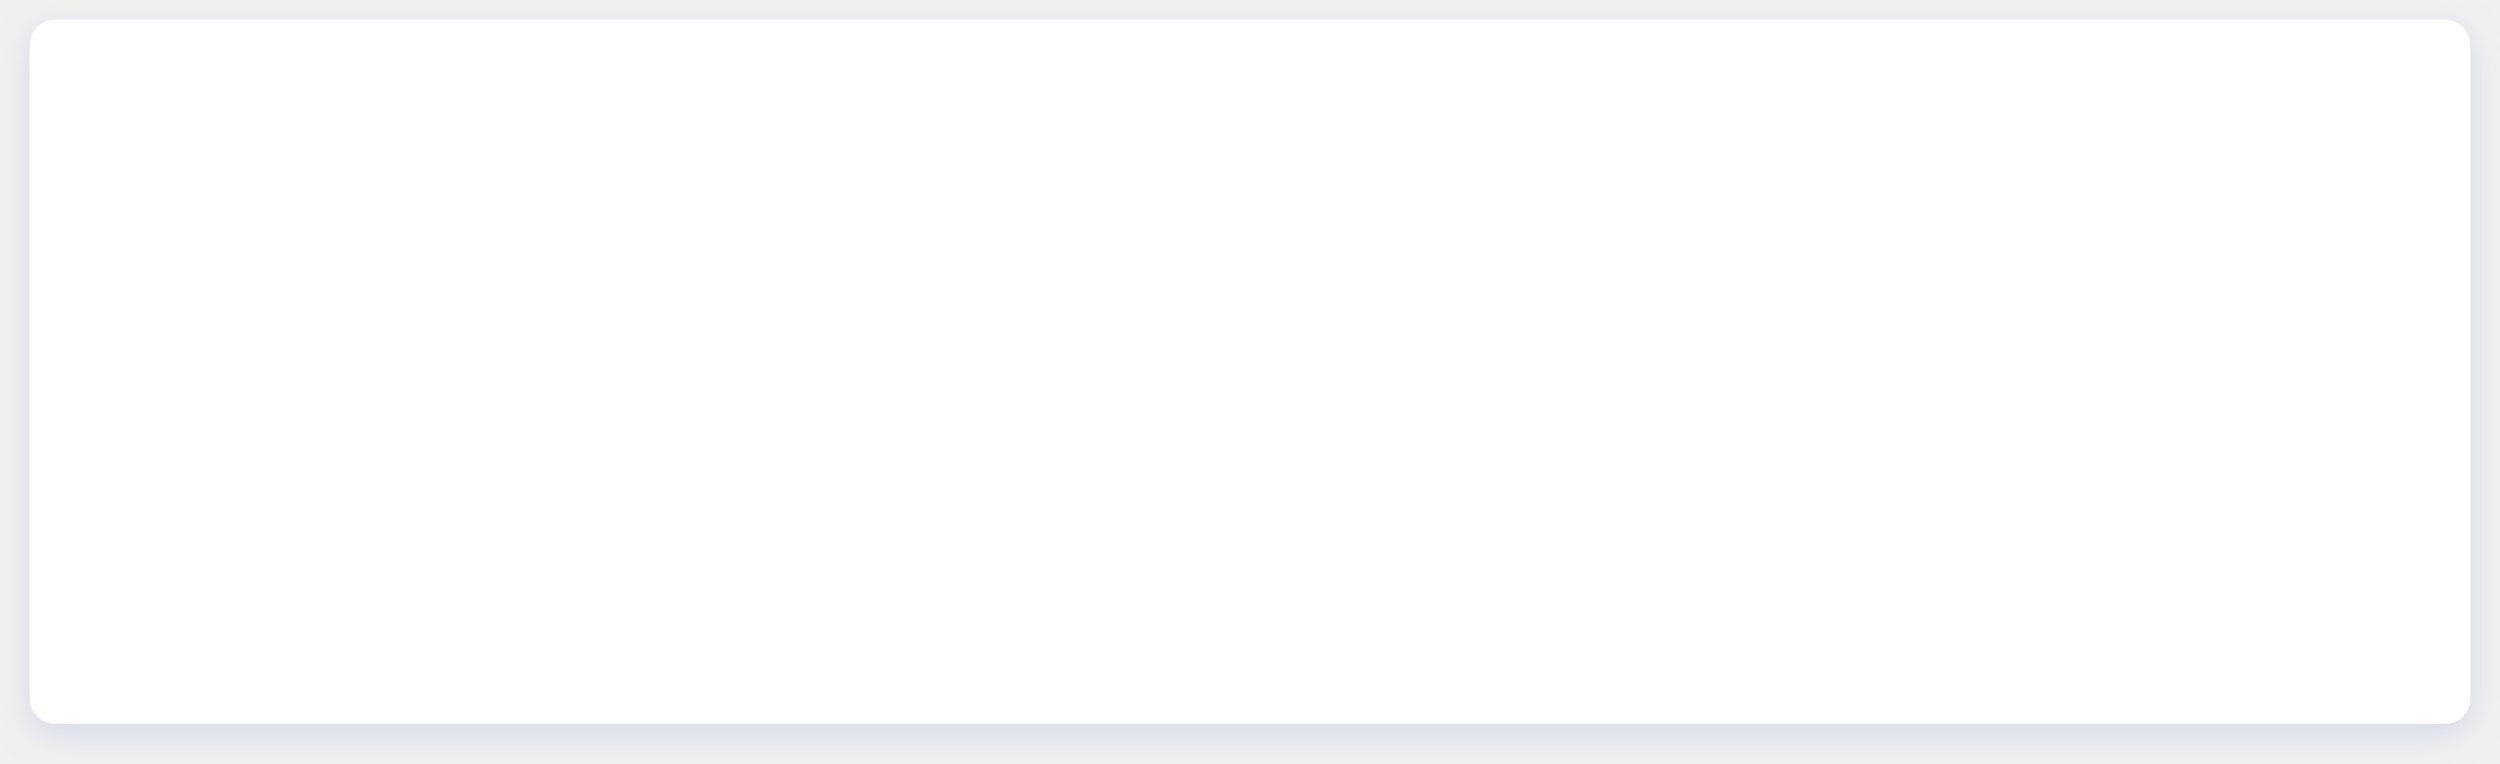
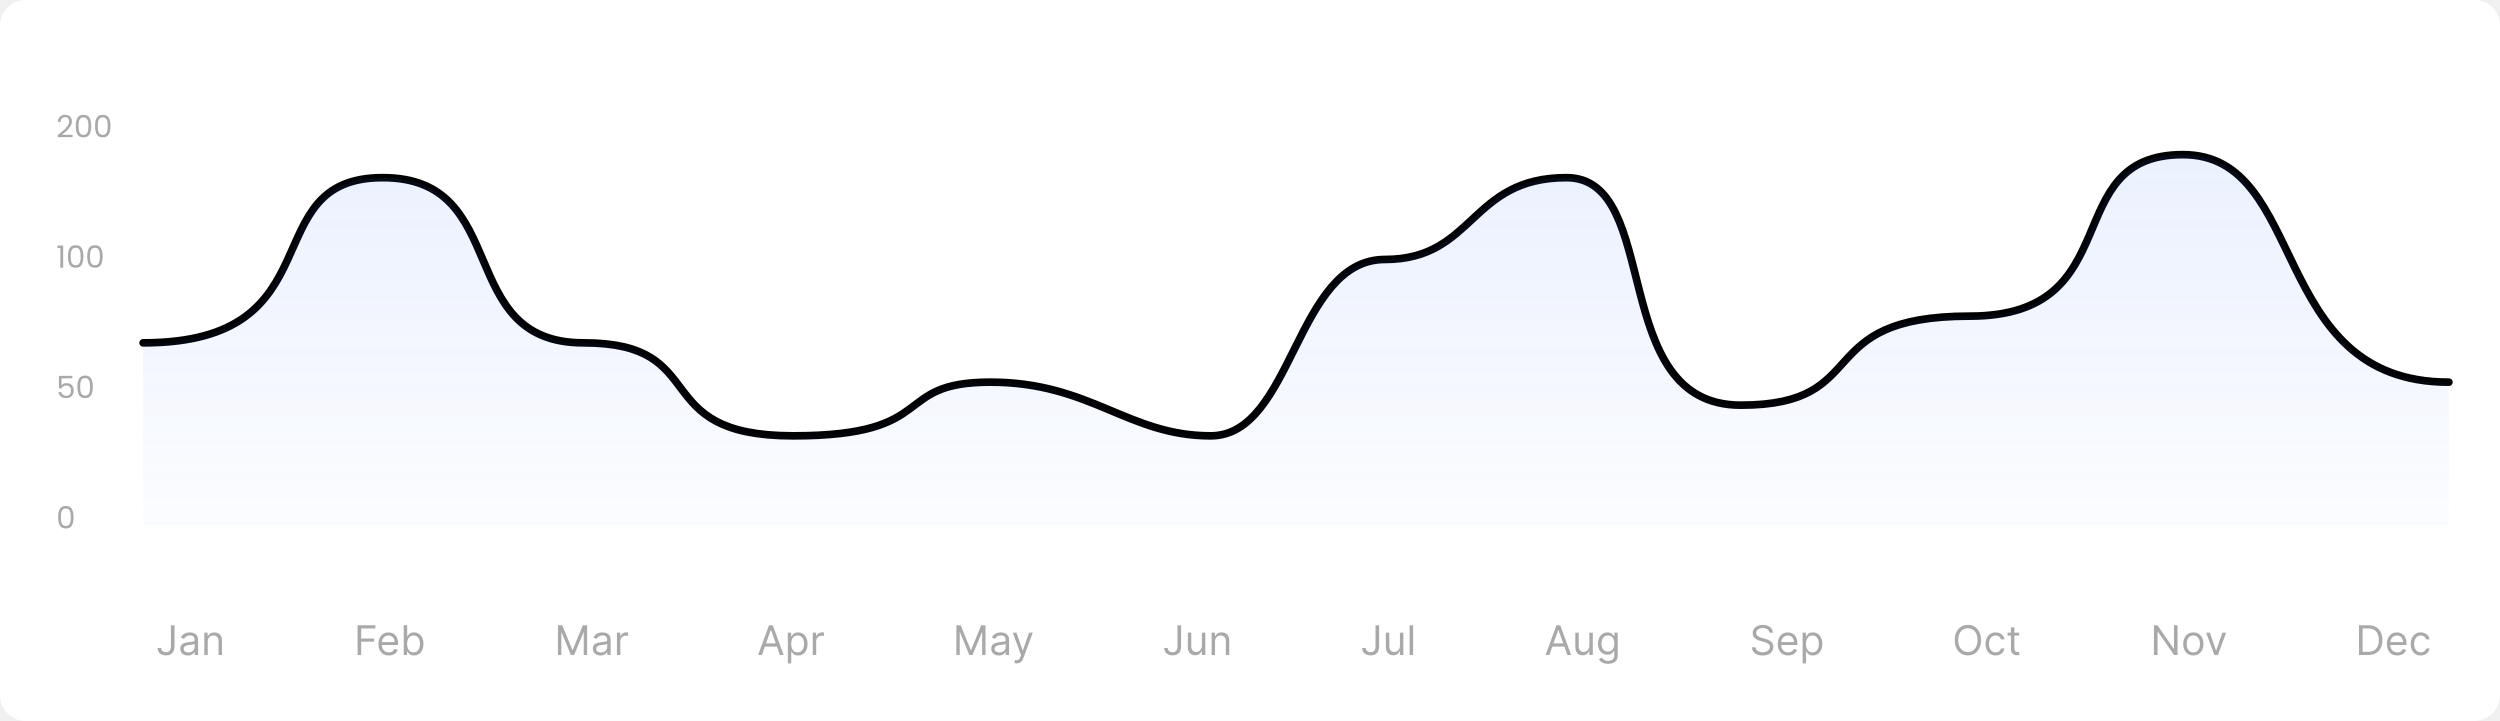
- <svg xmlns="http://www.w3.org/2000/svg" width="1002" height="306" viewBox="0 0 1002 306" fill="none">
-   <g filter="url(#filter0_d_42_1021)">
-     <path d="M12 18C12 12.477 16.477 8 22 8H980C985.523 8 990 12.477 990 18V280C990 285.523 985.523 290 980 290H22C16.477 290 12 285.523 12 280V18Z" fill="white" />
-   </g>
+ <svg xmlns="http://www.w3.org/2000/svg" width="1068" height="308" viewBox="0 0 1068 308" fill="none">
+   <path d="M0 10.92C0 4.889 4.889 0 10.92 0H1057.08C1063.11 0 1068 4.889 1068 10.92V297.031C1068 303.062 1063.11 307.951 1057.08 307.951H10.92C4.889 307.951 0 303.062 0 297.031V10.92Z" fill="white" />
+   <path d="M24.693 57.725C25.802 56.834 26.672 56.104 27.3 55.536C27.93 54.96 28.458 54.361 28.886 53.741C29.323 53.112 29.541 52.496 29.541 51.893C29.541 51.325 29.401 50.88 29.122 50.557C28.851 50.225 28.41 50.059 27.799 50.059C27.204 50.059 26.741 50.247 26.409 50.622C26.086 50.989 25.911 51.483 25.885 52.103H24.732C24.767 51.125 25.064 50.369 25.623 49.836C26.182 49.303 26.903 49.037 27.785 49.037C28.685 49.037 29.397 49.286 29.921 49.784C30.454 50.282 30.721 50.967 30.721 51.841C30.721 52.566 30.502 53.274 30.066 53.964C29.637 54.645 29.148 55.248 28.598 55.772C28.047 56.288 27.344 56.891 26.488 57.581H30.996V58.577H24.693V57.725ZM32.374 53.846C32.374 52.343 32.619 51.173 33.108 50.334C33.597 49.486 34.454 49.063 35.677 49.063C36.891 49.063 37.743 49.486 38.232 50.334C38.721 51.173 38.966 52.343 38.966 53.846C38.966 55.375 38.721 56.563 38.232 57.41C37.743 58.258 36.891 58.681 35.677 58.681C34.454 58.681 33.597 58.258 33.108 57.41C32.619 56.563 32.374 55.375 32.374 53.846ZM37.786 53.846C37.786 53.086 37.734 52.444 37.629 51.92C37.533 51.387 37.328 50.959 37.013 50.635C36.708 50.312 36.262 50.151 35.677 50.151C35.083 50.151 34.628 50.312 34.314 50.635C34.008 50.959 33.803 51.387 33.698 51.92C33.602 52.444 33.554 53.086 33.554 53.846C33.554 54.632 33.602 55.292 33.698 55.825C33.803 56.358 34.008 56.786 34.314 57.109C34.628 57.432 35.083 57.594 35.677 57.594C36.262 57.594 36.708 57.432 37.013 57.109C37.328 56.786 37.533 56.358 37.629 55.825C37.734 55.292 37.786 54.632 37.786 53.846ZM40.603 53.846C40.603 52.343 40.848 51.173 41.337 50.334C41.826 49.486 42.682 49.063 43.905 49.063C45.12 49.063 45.971 49.486 46.461 50.334C46.95 51.173 47.194 52.343 47.194 53.846C47.194 55.375 46.95 56.563 46.461 57.41C45.971 58.258 45.12 58.681 43.905 58.681C42.682 58.681 41.826 58.258 41.337 57.41C40.848 56.563 40.603 55.375 40.603 53.846ZM46.015 53.846C46.015 53.086 45.963 52.444 45.858 51.92C45.762 51.387 45.556 50.959 45.242 50.635C44.936 50.312 44.491 50.151 43.905 50.151C43.311 50.151 42.857 50.312 42.542 50.635C42.237 50.959 42.031 51.387 41.926 51.92C41.83 52.444 41.782 53.086 41.782 53.846C41.782 54.632 41.83 55.292 41.926 55.825C42.031 56.358 42.237 56.786 42.542 57.109C42.857 57.432 43.311 57.594 43.905 57.594C44.491 57.594 44.936 57.432 45.242 57.109C45.556 56.786 45.762 56.358 45.858 55.825C45.963 55.292 46.015 54.632 46.015 53.846Z" fill="#A9A9A9" />
+   <path d="M24.522 105.988V104.9H26.986V114.374H25.78V105.988H24.522ZM29.034 109.539C29.034 108.036 29.279 106.866 29.768 106.027C30.257 105.179 31.114 104.756 32.337 104.756C33.551 104.756 34.403 105.179 34.892 106.027C35.381 106.866 35.626 108.036 35.626 109.539C35.626 111.068 35.381 112.256 34.892 113.103C34.403 113.951 33.551 114.374 32.337 114.374C31.114 114.374 30.257 113.951 29.768 113.103C29.279 112.256 29.034 111.068 29.034 109.539ZM34.446 109.539C34.446 108.779 34.394 108.137 34.289 107.612C34.193 107.08 33.988 106.651 33.673 106.328C33.367 106.005 32.922 105.843 32.337 105.843C31.743 105.843 31.288 106.005 30.974 106.328C30.668 106.651 30.463 107.08 30.358 107.612C30.262 108.137 30.214 108.779 30.214 109.539C30.214 110.325 30.262 110.985 30.358 111.518C30.463 112.05 30.668 112.479 30.974 112.802C31.288 113.125 31.743 113.287 32.337 113.287C32.922 113.287 33.367 113.125 33.673 112.802C33.988 112.479 34.193 112.05 34.289 111.518C34.394 110.985 34.446 110.325 34.446 109.539ZM37.263 109.539C37.263 108.036 37.508 106.866 37.997 106.027C38.486 105.179 39.342 104.756 40.565 104.756C41.779 104.756 42.631 105.179 43.12 106.027C43.61 106.866 43.854 108.036 43.854 109.539C43.854 111.068 43.61 112.256 43.12 113.103C42.631 113.951 41.779 114.374 40.565 114.374C39.342 114.374 38.486 113.951 37.997 113.103C37.508 112.256 37.263 111.068 37.263 109.539ZM42.675 109.539C42.675 108.779 42.623 108.137 42.518 107.612C42.422 107.08 42.216 106.651 41.902 106.328C41.596 106.005 41.151 105.843 40.565 105.843C39.971 105.843 39.517 106.005 39.202 106.328C38.897 106.651 38.691 107.08 38.587 107.612C38.49 108.137 38.442 108.779 38.442 109.539C38.442 110.325 38.49 110.985 38.587 111.518C38.691 112.05 38.897 112.479 39.202 112.802C39.517 113.125 39.971 113.287 40.565 113.287C41.151 113.287 41.596 113.125 41.902 112.802C42.216 112.479 42.422 112.05 42.518 111.518C42.623 110.985 42.675 110.325 42.675 109.539Z" fill="#A9A9A9" />
+   <path d="M30.878 161.628H26.278V164.616C26.479 164.337 26.776 164.11 27.169 163.935C27.563 163.751 27.986 163.66 28.441 163.66C29.166 163.66 29.755 163.813 30.21 164.118C30.664 164.415 30.987 164.804 31.179 165.285C31.38 165.756 31.481 166.259 31.481 166.792C31.481 167.421 31.363 167.984 31.127 168.482C30.891 168.98 30.529 169.373 30.039 169.661C29.559 169.95 28.96 170.094 28.244 170.094C27.327 170.094 26.584 169.858 26.016 169.386C25.448 168.914 25.103 168.285 24.981 167.499H26.147C26.261 167.997 26.501 168.386 26.868 168.665C27.235 168.945 27.698 169.085 28.257 169.085C28.947 169.085 29.467 168.88 29.817 168.469C30.166 168.05 30.341 167.499 30.341 166.818C30.341 166.136 30.166 165.612 29.817 165.245C29.467 164.87 28.952 164.682 28.27 164.682C27.807 164.682 27.401 164.795 27.052 165.022C26.711 165.241 26.462 165.542 26.305 165.927H25.178V160.58H30.878V161.628ZM33.066 165.232C33.066 163.73 33.31 162.559 33.799 161.72C34.288 160.873 35.145 160.449 36.368 160.449C37.582 160.449 38.434 160.873 38.923 161.72C39.412 162.559 39.657 163.73 39.657 165.232C39.657 166.761 39.412 167.949 38.923 168.797C38.434 169.644 37.582 170.068 36.368 170.068C35.145 170.068 34.288 169.644 33.799 168.797C33.31 167.949 33.066 166.761 33.066 165.232ZM38.477 165.232C38.477 164.472 38.425 163.83 38.32 163.306C38.224 162.773 38.019 162.345 37.704 162.022C37.399 161.698 36.953 161.537 36.368 161.537C35.774 161.537 35.319 161.698 35.005 162.022C34.699 162.345 34.494 162.773 34.389 163.306C34.293 163.83 34.245 164.472 34.245 165.232C34.245 166.018 34.293 166.678 34.389 167.211C34.494 167.744 34.699 168.172 35.005 168.495C35.319 168.818 35.774 168.98 36.368 168.98C36.953 168.98 37.399 168.818 37.704 168.495C38.019 168.172 38.224 167.744 38.32 167.211C38.425 166.678 38.477 166.018 38.477 165.232Z" fill="#A9A9A9" />
+   <path d="M24.837 220.925C24.837 219.423 25.081 218.252 25.571 217.413C26.06 216.566 26.916 216.142 28.139 216.142C29.354 216.142 30.205 216.566 30.695 217.413C31.184 218.252 31.428 219.423 31.428 220.925C31.428 222.454 31.184 223.642 30.695 224.49C30.205 225.337 29.354 225.761 28.139 225.761C26.916 225.761 26.06 225.337 25.571 224.49C25.081 223.642 24.837 222.454 24.837 220.925ZM30.249 220.925C30.249 220.165 30.197 219.523 30.092 218.999C29.996 218.466 29.79 218.038 29.476 217.715C29.17 217.391 28.724 217.23 28.139 217.23C27.545 217.23 27.091 217.391 26.776 217.715C26.471 218.038 26.265 218.466 26.16 218.999C26.064 219.523 26.016 220.165 26.016 220.925C26.016 221.712 26.064 222.371 26.16 222.904C26.265 223.437 26.471 223.865 26.776 224.188C27.091 224.511 27.545 224.673 28.139 224.673C28.724 224.673 29.17 224.511 29.476 224.188C29.79 223.865 29.996 223.437 30.092 222.904C30.197 222.371 30.249 221.712 30.249 220.925Z" fill="#A9A9A9" />
+   <path d="M61.153 146.465C144.679 146.465 107.808 75.896 163.492 75.896C219.176 75.896 193.591 146.465 249.275 146.465C304.959 146.465 275.612 186.191 338.821 186.191C402.03 186.191 380.208 163.258 423.1 163.258C465.992 163.258 481.794 186.191 517.161 186.191C552.528 186.191 553.28 110.841 591.657 110.841C630.034 110.841 627.776 75.896 669.163 75.896C710.55 75.896 686.307 173.086 743.659 173.086C801.012 173.086 772.631 135.055 841.483 135.055C910.335 135.055 878.539 66.068 932.534 66.068C986.529 66.068 968.653 163.258 1046.16 163.258" stroke="black" stroke-width="3.276" stroke-linecap="round" />
+   <path d="M163.492 75.896C107.808 75.896 144.679 146.465 61.153 146.465V224.411H1046.16V163.258C968.653 163.258 986.529 66.068 932.534 66.068C878.539 66.068 910.335 135.055 841.483 135.055C772.631 135.055 801.012 173.086 743.659 173.086C686.307 173.086 710.55 75.896 669.163 75.896C627.776 75.896 630.034 110.841 591.657 110.841C553.28 110.841 552.528 186.191 517.161 186.191C481.794 186.191 465.992 163.258 423.1 163.258C380.208 163.258 402.03 186.191 338.821 186.191C275.612 186.191 304.959 146.465 249.275 146.465C193.591 146.465 219.176 75.896 163.492 75.896Z" fill="url(#paint0_linear_189_689)" />
+   <path d="M73.016 267.109H74.555V276.192C74.555 277.003 74.406 277.692 74.109 278.259C73.811 278.825 73.391 279.255 72.849 279.549C72.307 279.843 71.668 279.99 70.932 279.99C70.237 279.99 69.618 279.863 69.076 279.611C68.535 279.355 68.109 278.991 67.798 278.519C67.488 278.048 67.333 277.487 67.333 276.838H68.847C68.847 277.198 68.936 277.512 69.114 277.781C69.296 278.046 69.544 278.252 69.858 278.401C70.173 278.55 70.531 278.625 70.932 278.625C71.374 278.625 71.751 278.532 72.061 278.345C72.371 278.159 72.607 277.886 72.768 277.526C72.934 277.162 73.016 276.718 73.016 276.192V267.109ZM80.245 280.039C79.641 280.039 79.093 279.926 78.601 279.698C78.109 279.466 77.718 279.133 77.428 278.699C77.138 278.261 76.994 277.731 76.994 277.111C76.994 276.565 77.101 276.122 77.316 275.783C77.531 275.44 77.819 275.171 78.179 274.976C78.539 274.782 78.936 274.637 79.37 274.542C79.809 274.443 80.249 274.364 80.692 274.306C81.271 274.232 81.74 274.176 82.1 274.139C82.464 274.097 82.729 274.029 82.894 273.934C83.064 273.839 83.149 273.673 83.149 273.438V273.388C83.149 272.776 82.981 272.3 82.646 271.961C82.315 271.622 81.813 271.452 81.138 271.452C80.439 271.452 79.891 271.605 79.494 271.911C79.097 272.217 78.818 272.544 78.657 272.891L77.267 272.395C77.515 271.816 77.846 271.365 78.26 271.042C78.677 270.716 79.132 270.488 79.624 270.36C80.121 270.228 80.609 270.161 81.089 270.161C81.395 270.161 81.746 270.199 82.144 270.273C82.545 270.343 82.932 270.49 83.304 270.714C83.68 270.937 83.993 271.274 84.241 271.725C84.489 272.176 84.613 272.78 84.613 273.537V279.816H83.149V278.525H83.074C82.975 278.732 82.81 278.953 82.578 279.189C82.346 279.425 82.038 279.626 81.653 279.791C81.269 279.957 80.799 280.039 80.245 280.039ZM80.468 278.724C81.047 278.724 81.535 278.61 81.933 278.383C82.334 278.155 82.636 277.861 82.838 277.502C83.045 277.142 83.149 276.763 83.149 276.366V275.026C83.087 275.1 82.95 275.169 82.739 275.231C82.532 275.289 82.293 275.34 82.019 275.386C81.751 275.427 81.488 275.464 81.231 275.497C80.979 275.526 80.774 275.551 80.617 275.572C80.237 275.622 79.881 275.702 79.55 275.814C79.223 275.921 78.959 276.085 78.756 276.304C78.557 276.519 78.458 276.813 78.458 277.185C78.458 277.694 78.646 278.079 79.023 278.339C79.403 278.596 79.885 278.724 80.468 278.724ZM88.75 274.083V279.816H87.286V270.286H88.7V271.775H88.825C89.048 271.291 89.387 270.902 89.842 270.608C90.297 270.31 90.885 270.161 91.604 270.161C92.249 270.161 92.814 270.294 93.298 270.559C93.782 270.819 94.159 271.216 94.427 271.75C94.696 272.279 94.831 272.949 94.831 273.76V279.816H93.366V273.859C93.366 273.111 93.172 272.527 92.783 272.11C92.394 271.688 91.861 271.477 91.182 271.477C90.715 271.477 90.297 271.578 89.929 271.781C89.565 271.984 89.277 272.279 89.067 272.668C88.856 273.057 88.75 273.529 88.75 274.083Z" fill="#A9A9A9" />
+   <path d="M152.753 279.816V267.109H160.372V268.474H154.292V272.767H159.802V274.132H154.292V279.816H152.753ZM166.106 280.014C165.187 280.014 164.395 279.812 163.729 279.406C163.067 278.997 162.557 278.426 162.197 277.694C161.841 276.958 161.663 276.101 161.663 275.125C161.663 274.149 161.841 273.289 162.197 272.544C162.557 271.795 163.057 271.212 163.698 270.794C164.343 270.372 165.096 270.161 165.957 270.161C166.453 270.161 166.943 270.244 167.427 270.41C167.911 270.575 168.352 270.844 168.749 271.216C169.146 271.584 169.462 272.072 169.698 272.681C169.934 273.289 170.052 274.037 170.052 274.927V275.547H162.705V274.281H168.563C168.563 273.744 168.455 273.264 168.24 272.842C168.029 272.42 167.727 272.087 167.334 271.843C166.945 271.599 166.486 271.477 165.957 271.477C165.373 271.477 164.869 271.622 164.443 271.911C164.021 272.197 163.696 272.569 163.469 273.028C163.241 273.487 163.127 273.979 163.127 274.505V275.349C163.127 276.068 163.251 276.678 163.5 277.179C163.752 277.675 164.101 278.054 164.548 278.314C164.995 278.571 165.514 278.699 166.106 278.699C166.49 278.699 166.838 278.645 167.148 278.538C167.462 278.426 167.733 278.261 167.961 278.041C168.188 277.818 168.364 277.541 168.488 277.21L169.903 277.607C169.754 278.087 169.504 278.509 169.152 278.873C168.801 279.233 168.366 279.514 167.849 279.717C167.332 279.915 166.751 280.014 166.106 280.014ZM172.478 279.816V267.109H173.942V271.799H174.066C174.174 271.634 174.323 271.423 174.513 271.167C174.707 270.906 174.985 270.674 175.344 270.472C175.708 270.265 176.201 270.161 176.821 270.161C177.624 270.161 178.331 270.362 178.943 270.763C179.555 271.165 180.033 271.733 180.376 272.47C180.72 273.206 180.891 274.075 180.891 275.076C180.891 276.085 180.72 276.96 180.376 277.7C180.033 278.436 179.557 279.007 178.949 279.413C178.341 279.814 177.64 280.014 176.846 280.014C176.234 280.014 175.744 279.913 175.375 279.71C175.007 279.504 174.724 279.27 174.525 279.009C174.327 278.745 174.174 278.525 174.066 278.352H173.892V279.816H172.478ZM173.917 275.051C173.917 275.77 174.023 276.405 174.234 276.956C174.445 277.502 174.753 277.93 175.158 278.24C175.564 278.546 176.06 278.699 176.647 278.699C177.26 278.699 177.77 278.538 178.18 278.215C178.594 277.888 178.904 277.45 179.111 276.9C179.322 276.345 179.427 275.729 179.427 275.051C179.427 274.381 179.324 273.777 179.117 273.239C178.914 272.697 178.606 272.269 178.192 271.955C177.783 271.636 177.268 271.477 176.647 271.477C176.052 271.477 175.551 271.628 175.146 271.93C174.74 272.228 174.434 272.645 174.228 273.183C174.021 273.717 173.917 274.339 173.917 275.051Z" fill="#A9A9A9" />
+   <path d="M238.355 267.109H240.191L244.51 277.657H244.659L248.977 267.109H250.814V279.816H249.374V270.161H249.25L245.279 279.816H243.889L239.918 270.161H239.794V279.816H238.355V267.109ZM256.505 280.039C255.901 280.039 255.353 279.926 254.861 279.698C254.368 279.466 253.978 279.133 253.688 278.699C253.398 278.261 253.254 277.731 253.254 277.111C253.254 276.565 253.361 276.122 253.576 275.783C253.791 275.44 254.079 275.171 254.439 274.976C254.799 274.782 255.196 274.637 255.63 274.542C256.069 274.443 256.509 274.364 256.952 274.306C257.531 274.232 258 274.176 258.36 274.139C258.724 274.097 258.989 274.029 259.154 273.934C259.324 273.839 259.409 273.673 259.409 273.438V273.388C259.409 272.776 259.241 272.3 258.906 271.961C258.575 271.622 258.073 271.452 257.398 271.452C256.699 271.452 256.151 271.605 255.754 271.911C255.357 272.217 255.078 272.544 254.917 272.891L253.527 272.395C253.775 271.816 254.106 271.365 254.519 271.042C254.937 270.716 255.392 270.488 255.884 270.36C256.381 270.228 256.869 270.161 257.349 270.161C257.655 270.161 258.006 270.199 258.404 270.273C258.805 270.343 259.192 270.49 259.564 270.714C259.94 270.937 260.253 271.274 260.501 271.725C260.749 272.176 260.873 272.78 260.873 273.537V279.816H259.409V278.525H259.334C259.235 278.732 259.07 278.953 258.838 279.189C258.606 279.425 258.298 279.626 257.913 279.791C257.529 279.957 257.059 280.039 256.505 280.039ZM256.728 278.724C257.307 278.724 257.796 278.61 258.193 278.383C258.594 278.155 258.896 277.861 259.098 277.502C259.305 277.142 259.409 276.763 259.409 276.366V275.026C259.347 275.1 259.21 275.169 258.999 275.231C258.792 275.289 258.552 275.34 258.279 275.386C258.011 275.427 257.748 275.464 257.491 275.497C257.239 275.526 257.034 275.551 256.877 275.572C256.497 275.622 256.141 275.702 255.81 275.814C255.483 275.921 255.218 276.085 255.016 276.304C254.817 276.519 254.718 276.813 254.718 277.185C254.718 277.694 254.906 278.079 255.283 278.339C255.663 278.596 256.145 278.724 256.728 278.724ZM263.546 279.816V270.286H264.96V271.725H265.06C265.233 271.253 265.548 270.871 266.003 270.577C266.458 270.283 266.971 270.137 267.542 270.137C267.649 270.137 267.784 270.139 267.945 270.143C268.106 270.147 268.228 270.153 268.311 270.161V271.651C268.261 271.638 268.148 271.62 267.97 271.595C267.796 271.566 267.612 271.551 267.417 271.551C266.954 271.551 266.54 271.648 266.176 271.843C265.817 272.033 265.531 272.298 265.32 272.637C265.113 272.972 265.01 273.355 265.01 273.785V279.816H263.546Z" fill="#A9A9A9" />
+   <path d="M325.477 279.816H323.864L328.53 267.109H330.118L334.784 279.816H333.171L329.373 269.119H329.274L325.477 279.816ZM326.073 274.852H332.575V276.217H326.073V274.852ZM336.565 283.39V270.286H337.979V271.799H338.153C338.261 271.634 338.41 271.423 338.6 271.167C338.794 270.906 339.071 270.674 339.431 270.472C339.795 270.265 340.288 270.161 340.908 270.161C341.71 270.161 342.418 270.362 343.03 270.763C343.642 271.165 344.12 271.733 344.463 272.47C344.807 273.206 344.978 274.075 344.978 275.076C344.978 276.085 344.807 276.96 344.463 277.7C344.12 278.436 343.644 279.007 343.036 279.413C342.428 279.814 341.727 280.014 340.933 280.014C340.321 280.014 339.83 279.913 339.462 279.71C339.094 279.504 338.811 279.27 338.612 279.009C338.414 278.745 338.261 278.525 338.153 278.352H338.029V283.39H336.565ZM338.004 275.051C338.004 275.77 338.11 276.405 338.321 276.956C338.532 277.502 338.84 277.93 339.245 278.24C339.651 278.546 340.147 278.699 340.734 278.699C341.346 278.699 341.857 278.538 342.267 278.215C342.68 277.888 342.991 277.45 343.198 276.9C343.408 276.345 343.514 275.729 343.514 275.051C343.514 274.381 343.411 273.777 343.204 273.239C343.001 272.697 342.693 272.269 342.279 271.955C341.87 271.636 341.355 271.477 340.734 271.477C340.139 271.477 339.638 271.628 339.233 271.93C338.827 272.228 338.521 272.645 338.314 273.183C338.108 273.717 338.004 274.339 338.004 275.051ZM347.212 279.816V270.286H348.627V271.725H348.726C348.9 271.253 349.214 270.871 349.669 270.577C350.124 270.283 350.637 270.137 351.208 270.137C351.315 270.137 351.45 270.139 351.611 270.143C351.772 270.147 351.894 270.153 351.977 270.161V271.651C351.928 271.638 351.814 271.62 351.636 271.595C351.462 271.566 351.278 271.551 351.084 271.551C350.62 271.551 350.207 271.648 349.843 271.843C349.483 272.033 349.197 272.298 348.986 272.637C348.78 272.972 348.676 273.355 348.676 273.785V279.816H347.212Z" fill="#A9A9A9" />
+   <path d="M408.557 267.109H410.393L414.712 277.657H414.861L419.179 267.109H421.016V279.816H419.576V270.161H419.452L415.481 279.816H414.091L410.12 270.161H409.996V279.816H408.557V267.109ZM426.707 280.039C426.103 280.039 425.555 279.926 425.063 279.698C424.571 279.466 424.18 279.133 423.89 278.699C423.601 278.261 423.456 277.731 423.456 277.111C423.456 276.565 423.563 276.122 423.778 275.783C423.994 275.44 424.281 275.171 424.641 274.976C425.001 274.782 425.398 274.637 425.832 274.542C426.271 274.443 426.711 274.364 427.154 274.306C427.733 274.232 428.202 274.176 428.562 274.139C428.926 274.097 429.191 274.029 429.356 273.934C429.526 273.839 429.611 273.673 429.611 273.438V273.388C429.611 272.776 429.443 272.3 429.108 271.961C428.777 271.622 428.275 271.452 427.601 271.452C426.901 271.452 426.353 271.605 425.956 271.911C425.559 272.217 425.28 272.544 425.119 272.891L423.729 272.395C423.977 271.816 424.308 271.365 424.722 271.042C425.139 270.716 425.594 270.488 426.087 270.36C426.583 270.228 427.071 270.161 427.551 270.161C427.857 270.161 428.209 270.199 428.606 270.273C429.007 270.343 429.394 270.49 429.766 270.714C430.142 270.937 430.455 271.274 430.703 271.725C430.951 272.176 431.075 272.78 431.075 273.537V279.816H429.611V278.525H429.536C429.437 278.732 429.272 278.953 429.04 279.189C428.808 279.425 428.5 279.626 428.116 279.791C427.731 279.957 427.261 280.039 426.707 280.039ZM426.93 278.724C427.51 278.724 427.998 278.61 428.395 278.383C428.796 278.155 429.098 277.861 429.301 277.502C429.507 277.142 429.611 276.763 429.611 276.366V275.026C429.549 275.1 429.412 275.169 429.201 275.231C428.995 275.289 428.755 275.34 428.482 275.386C428.213 275.427 427.95 275.464 427.694 275.497C427.441 275.526 427.237 275.551 427.079 275.572C426.699 275.622 426.343 275.702 426.012 275.814C425.685 275.921 425.421 276.085 425.218 276.304C425.019 276.519 424.92 276.813 424.92 277.185C424.92 277.694 425.108 278.079 425.485 278.339C425.865 278.596 426.347 278.724 426.93 278.724ZM434.35 283.39C434.102 283.39 433.88 283.369 433.686 283.328C433.491 283.291 433.357 283.253 433.282 283.216L433.655 281.926C434.011 282.017 434.325 282.05 434.598 282.025C434.871 282 435.113 281.878 435.324 281.659C435.539 281.444 435.735 281.094 435.913 280.61L436.186 279.866L432.662 270.286H434.25L436.881 277.88H436.98L439.611 270.286H441.2L437.154 281.206C436.972 281.698 436.747 282.105 436.478 282.428C436.209 282.755 435.897 282.997 435.541 283.154C435.189 283.311 434.792 283.39 434.35 283.39Z" fill="#A9A9A9" />
+   <path d="M503.023 267.109H504.562V276.192C504.562 277.003 504.413 277.692 504.115 278.259C503.817 278.825 503.397 279.255 502.855 279.549C502.313 279.843 501.674 279.99 500.938 279.99C500.243 279.99 499.625 279.863 499.083 279.611C498.541 279.355 498.115 278.991 497.805 278.519C497.494 278.048 497.339 277.487 497.339 276.838H498.853C498.853 277.198 498.942 277.512 499.12 277.781C499.302 278.046 499.55 278.252 499.865 278.401C500.179 278.55 500.537 278.625 500.938 278.625C501.381 278.625 501.757 278.532 502.067 278.345C502.378 278.159 502.613 277.886 502.775 277.526C502.94 277.162 503.023 276.718 503.023 276.192V267.109ZM513.453 275.919V270.286H514.917V279.816H513.453V278.203H513.354C513.13 278.687 512.783 279.098 512.311 279.437C511.84 279.772 511.244 279.94 510.524 279.94C509.929 279.94 509.399 279.81 508.936 279.549C508.473 279.284 508.109 278.887 507.844 278.358C507.579 277.824 507.447 277.152 507.447 276.341V270.286H508.911V276.242C508.911 276.937 509.106 277.491 509.494 277.905C509.887 278.319 510.388 278.525 510.996 278.525C511.36 278.525 511.73 278.432 512.107 278.246C512.487 278.06 512.806 277.775 513.062 277.39C513.323 277.005 513.453 276.515 513.453 275.919ZM519.064 274.083V279.816H517.599V270.286H519.014V271.775H519.138C519.361 271.291 519.701 270.902 520.156 270.608C520.611 270.31 521.198 270.161 521.918 270.161C522.563 270.161 523.128 270.294 523.612 270.559C524.096 270.819 524.472 271.216 524.741 271.75C525.01 272.279 525.144 272.949 525.144 273.76V279.816H523.68V273.859C523.68 273.111 523.485 272.527 523.097 272.11C522.708 271.688 522.174 271.477 521.496 271.477C521.028 271.477 520.611 271.578 520.242 271.781C519.878 271.984 519.591 272.279 519.38 272.668C519.169 273.057 519.064 273.529 519.064 274.083Z" fill="#A9A9A9" />
+   <path d="M587.624 267.109H589.163V276.192C589.163 277.003 589.014 277.692 588.716 278.259C588.418 278.825 587.998 279.255 587.456 279.549C586.915 279.843 586.275 279.99 585.539 279.99C584.844 279.99 584.226 279.863 583.684 279.611C583.142 279.355 582.716 278.991 582.406 278.519C582.096 278.048 581.94 277.487 581.94 276.838H583.454C583.454 277.198 583.543 277.512 583.721 277.781C583.903 278.046 584.151 278.252 584.466 278.401C584.78 278.55 585.138 278.625 585.539 278.625C585.982 278.625 586.358 278.532 586.668 278.345C586.979 278.159 587.214 277.886 587.376 277.526C587.541 277.162 587.624 276.718 587.624 276.192V267.109ZM598.054 275.919V270.286H599.518V279.816H598.054V278.203H597.955C597.731 278.687 597.384 279.098 596.912 279.437C596.441 279.772 595.845 279.94 595.125 279.94C594.53 279.94 594 279.81 593.537 279.549C593.074 279.284 592.71 278.887 592.445 278.358C592.18 277.824 592.048 277.152 592.048 276.341V270.286H593.512V276.242C593.512 276.937 593.707 277.491 594.095 277.905C594.488 278.319 594.989 278.525 595.597 278.525C595.961 278.525 596.331 278.432 596.708 278.246C597.088 278.06 597.407 277.775 597.663 277.39C597.924 277.005 598.054 276.515 598.054 275.919ZM603.665 267.109V279.816H602.2V267.109H603.665Z" fill="#A9A9A9" />
+   <path d="M661.882 279.816H660.269L664.934 267.109H666.523L671.189 279.816H669.576L665.778 269.119H665.679L661.882 279.816ZM662.477 274.852H668.98V276.217H662.477V274.852ZM678.976 275.919V270.286H680.44V279.816H678.976V278.203H678.876C678.653 278.687 678.306 279.098 677.834 279.437C677.362 279.772 676.767 279.94 676.047 279.94C675.451 279.94 674.922 279.81 674.459 279.549C673.995 279.284 673.631 278.887 673.367 278.358C673.102 277.824 672.97 277.152 672.97 276.341V270.286H674.434V276.242C674.434 276.937 674.628 277.491 675.017 277.905C675.41 278.319 675.911 278.525 676.519 278.525C676.883 278.525 677.253 278.432 677.629 278.246C678.01 278.06 678.328 277.775 678.585 277.39C678.845 277.005 678.976 276.515 678.976 275.919ZM686.969 283.588C686.261 283.588 685.653 283.497 685.145 283.315C684.636 283.137 684.212 282.902 683.873 282.608C683.538 282.318 683.271 282.008 683.072 281.677L684.239 280.858C684.371 281.032 684.539 281.231 684.741 281.454C684.944 281.681 685.221 281.878 685.573 282.043C685.929 282.213 686.394 282.298 686.969 282.298C687.738 282.298 688.373 282.112 688.874 281.739C689.374 281.367 689.624 280.784 689.624 279.99V278.054H689.5C689.393 278.228 689.24 278.443 689.041 278.699C688.847 278.951 688.565 279.177 688.197 279.375C687.833 279.57 687.341 279.667 686.721 279.667C685.951 279.667 685.26 279.485 684.648 279.121C684.04 278.757 683.558 278.228 683.203 277.533C682.851 276.838 682.675 275.994 682.675 275.001C682.675 274.025 682.847 273.175 683.19 272.451C683.533 271.723 684.011 271.16 684.623 270.763C685.236 270.362 685.943 270.161 686.745 270.161C687.366 270.161 687.858 270.265 688.222 270.472C688.59 270.674 688.872 270.906 689.066 271.167C689.265 271.423 689.418 271.634 689.525 271.799H689.674V270.286H691.089V280.089C691.089 280.908 690.903 281.574 690.53 282.087C690.162 282.604 689.666 282.982 689.041 283.222C688.421 283.466 687.73 283.588 686.969 283.588ZM686.919 278.352C687.507 278.352 688.003 278.217 688.408 277.948C688.814 277.679 689.122 277.293 689.333 276.788C689.544 276.283 689.649 275.679 689.649 274.976C689.649 274.29 689.546 273.684 689.339 273.158C689.132 272.633 688.826 272.221 688.421 271.924C688.015 271.626 687.515 271.477 686.919 271.477C686.299 271.477 685.782 271.634 685.368 271.948C684.959 272.263 684.65 272.685 684.444 273.214C684.241 273.744 684.139 274.331 684.139 274.976C684.139 275.638 684.243 276.223 684.45 276.732C684.661 277.237 684.971 277.634 685.38 277.923C685.794 278.209 686.307 278.352 686.919 278.352Z" fill="#A9A9A9" />
+   <path d="M755.911 270.286C755.836 269.657 755.534 269.169 755.005 268.821C754.476 268.474 753.826 268.3 753.057 268.3C752.494 268.3 752.002 268.391 751.58 268.573C751.162 268.755 750.835 269.005 750.6 269.324C750.368 269.642 750.252 270.004 750.252 270.41C750.252 270.749 750.333 271.04 750.494 271.284C750.66 271.524 750.871 271.725 751.127 271.886C751.384 272.044 751.652 272.174 751.934 272.277C752.215 272.377 752.473 272.457 752.709 272.519L754 272.867C754.331 272.954 754.699 273.073 755.104 273.227C755.514 273.38 755.905 273.588 756.277 273.853C756.653 274.114 756.964 274.449 757.208 274.858C757.452 275.268 757.574 275.77 757.574 276.366C757.574 277.053 757.394 277.673 757.034 278.228C756.678 278.782 756.157 279.222 755.47 279.549C754.788 279.876 753.958 280.039 752.982 280.039C752.072 280.039 751.284 279.892 750.618 279.599C749.956 279.305 749.435 278.896 749.055 278.37C748.678 277.845 748.465 277.235 748.416 276.54H750.004C750.045 277.02 750.207 277.417 750.488 277.731C750.773 278.041 751.133 278.273 751.568 278.426C752.006 278.575 752.478 278.649 752.982 278.649C753.57 278.649 754.097 278.554 754.564 278.364C755.032 278.17 755.402 277.901 755.675 277.557C755.948 277.21 756.085 276.805 756.085 276.341C756.085 275.919 755.967 275.576 755.731 275.311C755.495 275.047 755.185 274.831 754.8 274.666C754.416 274.501 754 274.356 753.553 274.232L751.99 273.785C750.997 273.5 750.211 273.092 749.632 272.563C749.053 272.033 748.763 271.34 748.763 270.484C748.763 269.773 748.955 269.152 749.34 268.623C749.729 268.089 750.25 267.675 750.904 267.382C751.561 267.084 752.296 266.935 753.106 266.935C753.925 266.935 754.653 267.082 755.29 267.376C755.927 267.665 756.432 268.062 756.804 268.567C757.181 269.071 757.379 269.644 757.4 270.286H755.911ZM763.901 280.014C762.983 280.014 762.191 279.812 761.525 279.406C760.863 278.997 760.352 278.426 759.992 277.694C759.636 276.958 759.458 276.101 759.458 275.125C759.458 274.149 759.636 273.289 759.992 272.544C760.352 271.795 760.852 271.212 761.494 270.794C762.139 270.372 762.892 270.161 763.752 270.161C764.248 270.161 764.739 270.244 765.223 270.41C765.707 270.575 766.147 270.844 766.544 271.216C766.941 271.584 767.258 272.072 767.493 272.681C767.729 273.289 767.847 274.037 767.847 274.927V275.547H760.501V274.281H766.358C766.358 273.744 766.25 273.264 766.035 272.842C765.824 272.42 765.522 272.087 765.129 271.843C764.741 271.599 764.281 271.477 763.752 271.477C763.169 271.477 762.664 271.622 762.238 271.911C761.816 272.197 761.491 272.569 761.264 273.028C761.036 273.487 760.923 273.979 760.923 274.505V275.349C760.923 276.068 761.047 276.678 761.295 277.179C761.547 277.675 761.897 278.054 762.344 278.314C762.79 278.571 763.309 278.699 763.901 278.699C764.286 278.699 764.633 278.645 764.943 278.538C765.258 278.426 765.529 278.261 765.756 278.041C765.984 277.818 766.159 277.541 766.284 277.21L767.698 277.607C767.549 278.087 767.299 278.509 766.947 278.873C766.596 279.233 766.162 279.514 765.644 279.717C765.127 279.915 764.546 280.014 763.901 280.014ZM770.075 283.39V270.286H771.489V271.799H771.663C771.771 271.634 771.919 271.423 772.11 271.167C772.304 270.906 772.581 270.674 772.941 270.472C773.305 270.265 773.797 270.161 774.418 270.161C775.22 270.161 775.928 270.362 776.54 270.763C777.152 271.165 777.63 271.733 777.973 272.47C778.316 273.206 778.488 274.075 778.488 275.076C778.488 276.085 778.316 276.96 777.973 277.7C777.63 278.436 777.154 279.007 776.546 279.413C775.938 279.814 775.237 280.014 774.443 280.014C773.831 280.014 773.34 279.913 772.972 279.71C772.604 279.504 772.321 279.27 772.122 279.009C771.924 278.745 771.771 278.525 771.663 278.352H771.539V283.39H770.075ZM771.514 275.051C771.514 275.77 771.62 276.405 771.831 276.956C772.041 277.502 772.35 277.93 772.755 278.24C773.16 278.546 773.657 278.699 774.244 278.699C774.856 278.699 775.367 278.538 775.777 278.215C776.19 277.888 776.501 277.45 776.707 276.9C776.918 276.345 777.024 275.729 777.024 275.051C777.024 274.381 776.92 273.777 776.714 273.239C776.511 272.697 776.203 272.269 775.789 271.955C775.38 271.636 774.865 271.477 774.244 271.477C773.649 271.477 773.148 271.628 772.743 271.93C772.337 272.228 772.031 272.645 771.824 273.183C771.618 273.717 771.514 274.339 771.514 275.051Z" fill="#A9A9A9" />
+   <path d="M846.285 273.462C846.285 274.803 846.043 275.961 845.559 276.937C845.075 277.913 844.411 278.666 843.567 279.195C842.723 279.725 841.76 279.99 840.676 279.99C839.592 279.99 838.628 279.725 837.784 279.195C836.941 278.666 836.277 277.913 835.793 276.937C835.309 275.961 835.067 274.803 835.067 273.462C835.067 272.122 835.309 270.964 835.793 269.988C836.277 269.011 836.941 268.259 837.784 267.729C838.628 267.2 839.592 266.935 840.676 266.935C841.76 266.935 842.723 267.2 843.567 267.729C844.411 268.259 845.075 269.011 845.559 269.988C846.043 270.964 846.285 272.122 846.285 273.462ZM844.796 273.462C844.796 272.362 844.612 271.433 844.244 270.676C843.88 269.919 843.385 269.347 842.761 268.958C842.14 268.569 841.445 268.374 840.676 268.374C839.906 268.374 839.209 268.569 838.585 268.958C837.964 269.347 837.47 269.919 837.102 270.676C836.738 271.433 836.556 272.362 836.556 273.462C836.556 274.563 836.738 275.491 837.102 276.248C837.47 277.005 837.964 277.578 838.585 277.967C839.209 278.356 839.906 278.55 840.676 278.55C841.445 278.55 842.14 278.356 842.761 277.967C843.385 277.578 843.88 277.005 844.244 276.248C844.612 275.491 844.796 274.563 844.796 273.462ZM852.545 280.014C851.652 280.014 850.883 279.804 850.237 279.382C849.592 278.96 849.096 278.378 848.748 277.638C848.401 276.898 848.227 276.052 848.227 275.1C848.227 274.132 848.405 273.278 848.761 272.538C849.12 271.793 849.621 271.212 850.262 270.794C850.907 270.372 851.66 270.161 852.521 270.161C853.191 270.161 853.795 270.286 854.332 270.534C854.87 270.782 855.311 271.129 855.654 271.576C855.997 272.023 856.21 272.544 856.293 273.14H854.829C854.717 272.705 854.469 272.321 854.084 271.986C853.704 271.646 853.191 271.477 852.545 271.477C851.975 271.477 851.474 271.626 851.044 271.924C850.618 272.217 850.285 272.633 850.045 273.171C849.809 273.704 849.691 274.331 849.691 275.051C849.691 275.787 849.807 276.428 850.039 276.974C850.274 277.52 850.605 277.944 851.031 278.246C851.462 278.548 851.966 278.699 852.545 278.699C852.926 278.699 853.271 278.633 853.582 278.501C853.892 278.368 854.154 278.178 854.37 277.93C854.585 277.682 854.738 277.384 854.829 277.036H856.293C856.21 277.599 856.006 278.105 855.679 278.556C855.356 279.003 854.928 279.359 854.394 279.624C853.865 279.884 853.249 280.014 852.545 280.014ZM862.578 270.286V271.526H857.639V270.286H862.578ZM859.079 268.002H860.543V277.086C860.543 277.5 860.603 277.81 860.723 278.017C860.847 278.219 861.004 278.356 861.195 278.426C861.389 278.492 861.594 278.525 861.809 278.525C861.97 278.525 862.103 278.517 862.206 278.501C862.31 278.48 862.392 278.463 862.454 278.451L862.752 279.766C862.653 279.804 862.514 279.841 862.336 279.878C862.159 279.919 861.933 279.94 861.66 279.94C861.246 279.94 860.841 279.851 860.444 279.673C860.051 279.495 859.724 279.224 859.464 278.86C859.207 278.496 859.079 278.037 859.079 277.483V268.002Z" fill="#A9A9A9" />
+   <path d="M930.241 267.109V279.816H928.752L921.827 269.839H921.703V279.816H920.164V267.109H921.653L928.603 277.111H928.727V267.109H930.241ZM936.993 280.014C936.133 280.014 935.378 279.81 934.728 279.4C934.083 278.991 933.578 278.418 933.214 277.682C932.854 276.945 932.674 276.085 932.674 275.1C932.674 274.108 932.854 273.241 933.214 272.501C933.578 271.76 934.083 271.185 934.728 270.776C935.378 270.366 936.133 270.161 936.993 270.161C937.853 270.161 938.606 270.366 939.251 270.776C939.901 271.185 940.405 271.76 940.765 272.501C941.129 273.241 941.311 274.108 941.311 275.1C941.311 276.085 941.129 276.945 940.765 277.682C940.405 278.418 939.901 278.991 939.251 279.4C938.606 279.81 937.853 280.014 936.993 280.014ZM936.993 278.699C937.646 278.699 938.184 278.532 938.606 278.196C939.028 277.861 939.34 277.421 939.543 276.875C939.746 276.329 939.847 275.737 939.847 275.1C939.847 274.463 939.746 273.87 939.543 273.32C939.34 272.769 939.028 272.325 938.606 271.986C938.184 271.646 937.646 271.477 936.993 271.477C936.339 271.477 935.802 271.646 935.38 271.986C934.958 272.325 934.645 272.769 934.443 273.32C934.24 273.87 934.139 274.463 934.139 275.1C934.139 275.737 934.24 276.329 934.443 276.875C934.645 277.421 934.958 277.861 935.38 278.196C935.802 278.532 936.339 278.699 936.993 278.699ZM950.998 270.286L947.474 279.816H945.985L942.461 270.286H944.049L946.68 277.88H946.779L949.41 270.286H950.998Z" fill="#A9A9A9" />
+   <path d="M1011.69 279.816H1007.77V267.109H1011.86C1013.09 267.109 1014.15 267.363 1015.02 267.872C1015.9 268.377 1016.57 269.102 1017.04 270.05C1017.51 270.993 1017.74 272.122 1017.74 273.438C1017.74 274.761 1017.51 275.901 1017.04 276.856C1016.56 277.808 1015.88 278.54 1014.98 279.053C1014.07 279.562 1012.98 279.816 1011.69 279.816ZM1009.3 278.451H1011.59C1012.64 278.451 1013.51 278.248 1014.2 277.843C1014.89 277.437 1015.41 276.86 1015.74 276.112C1016.08 275.363 1016.25 274.472 1016.25 273.438C1016.25 272.412 1016.09 271.529 1015.75 270.788C1015.42 270.044 1014.92 269.473 1014.25 269.076C1013.58 268.674 1012.75 268.474 1011.76 268.474H1009.3V278.451ZM1024.12 280.014C1023.2 280.014 1022.41 279.812 1021.74 279.406C1021.08 278.997 1020.57 278.426 1020.21 277.694C1019.86 276.958 1019.68 276.101 1019.68 275.125C1019.68 274.149 1019.86 273.289 1020.21 272.544C1020.57 271.795 1021.07 271.212 1021.71 270.794C1022.36 270.372 1023.11 270.161 1023.97 270.161C1024.47 270.161 1024.96 270.244 1025.44 270.41C1025.93 270.575 1026.37 270.844 1026.76 271.216C1027.16 271.584 1027.48 272.072 1027.71 272.681C1027.95 273.289 1028.07 274.037 1028.07 274.927V275.547H1020.72V274.281H1026.58C1026.58 273.744 1026.47 273.264 1026.26 272.842C1026.04 272.42 1025.74 272.087 1025.35 271.843C1024.96 271.599 1024.5 271.477 1023.97 271.477C1023.39 271.477 1022.88 271.622 1022.46 271.911C1022.04 272.197 1021.71 272.569 1021.48 273.028C1021.26 273.487 1021.14 273.979 1021.14 274.505V275.349C1021.14 276.068 1021.27 276.678 1021.51 277.179C1021.77 277.675 1022.12 278.054 1022.56 278.314C1023.01 278.571 1023.53 278.699 1024.12 278.699C1024.51 278.699 1024.85 278.645 1025.16 278.538C1025.48 278.426 1025.75 278.261 1025.98 278.041C1026.2 277.818 1026.38 277.541 1026.5 277.21L1027.92 277.607C1027.77 278.087 1027.52 278.509 1027.17 278.873C1026.82 279.233 1026.38 279.514 1025.86 279.717C1025.35 279.915 1024.77 280.014 1024.12 280.014ZM1034.17 280.014C1033.27 280.014 1032.5 279.804 1031.86 279.382C1031.21 278.96 1030.72 278.378 1030.37 277.638C1030.02 276.898 1029.85 276.052 1029.85 275.1C1029.85 274.132 1030.03 273.278 1030.38 272.538C1030.74 271.793 1031.24 271.212 1031.88 270.794C1032.53 270.372 1033.28 270.161 1034.14 270.161C1034.81 270.161 1035.42 270.286 1035.95 270.534C1036.49 270.782 1036.93 271.129 1037.27 271.576C1037.62 272.023 1037.83 272.544 1037.91 273.14H1036.45C1036.34 272.705 1036.09 272.321 1035.71 271.986C1035.32 271.646 1034.81 271.477 1034.17 271.477C1033.6 271.477 1033.09 271.626 1032.66 271.924C1032.24 272.217 1031.91 272.633 1031.67 273.171C1031.43 273.704 1031.31 274.331 1031.31 275.051C1031.31 275.787 1031.43 276.428 1031.66 276.974C1031.9 277.52 1032.23 277.944 1032.65 278.246C1033.08 278.548 1033.59 278.699 1034.17 278.699C1034.55 278.699 1034.89 278.633 1035.2 278.501C1035.51 278.368 1035.78 278.178 1035.99 277.93C1036.21 277.682 1036.36 277.384 1036.45 277.036H1037.91C1037.83 277.599 1037.63 278.105 1037.3 278.556C1036.98 279.003 1036.55 279.359 1036.02 279.624C1035.49 279.884 1034.87 280.014 1034.17 280.014Z" fill="#A9A9A9" />
  <defs>
-     <filter id="filter0_d_42_1021" x="0" y="0" width="1002" height="306" filterUnits="userSpaceOnUse" color-interpolation-filters="sRGB">
-       <feFlood flood-opacity="0" result="BackgroundImageFix" />
-       <feColorMatrix in="SourceAlpha" type="matrix" values="0 0 0 0 0 0 0 0 0 0 0 0 0 0 0 0 0 0 127 0" result="hardAlpha" />
-       <feOffset dy="4" />
-       <feGaussianBlur stdDeviation="6" />
-       <feComposite in2="hardAlpha" operator="out" />
-       <feColorMatrix type="matrix" values="0 0 0 0 0.77 0 0 0 0 0.792 0 0 0 0 0.88 0 0 0 0.59 0" />
-       <feBlend mode="normal" in2="BackgroundImageFix" result="effect1_dropShadow_42_1021" />
-       <feBlend mode="normal" in="SourceGraphic" in2="effect1_dropShadow_42_1021" result="shape" />
-     </filter>
+     <linearGradient id="paint0_linear_189_689" x1="553.656" y1="66.068" x2="553.656" y2="224.411" gradientUnits="userSpaceOnUse">
+       <stop stop-color="#3A6FF8" stop-opacity="0.1" />
+       <stop offset="1" stop-color="#3A6FF8" stop-opacity="0.02" />
+     </linearGradient>
  </defs>
</svg>
